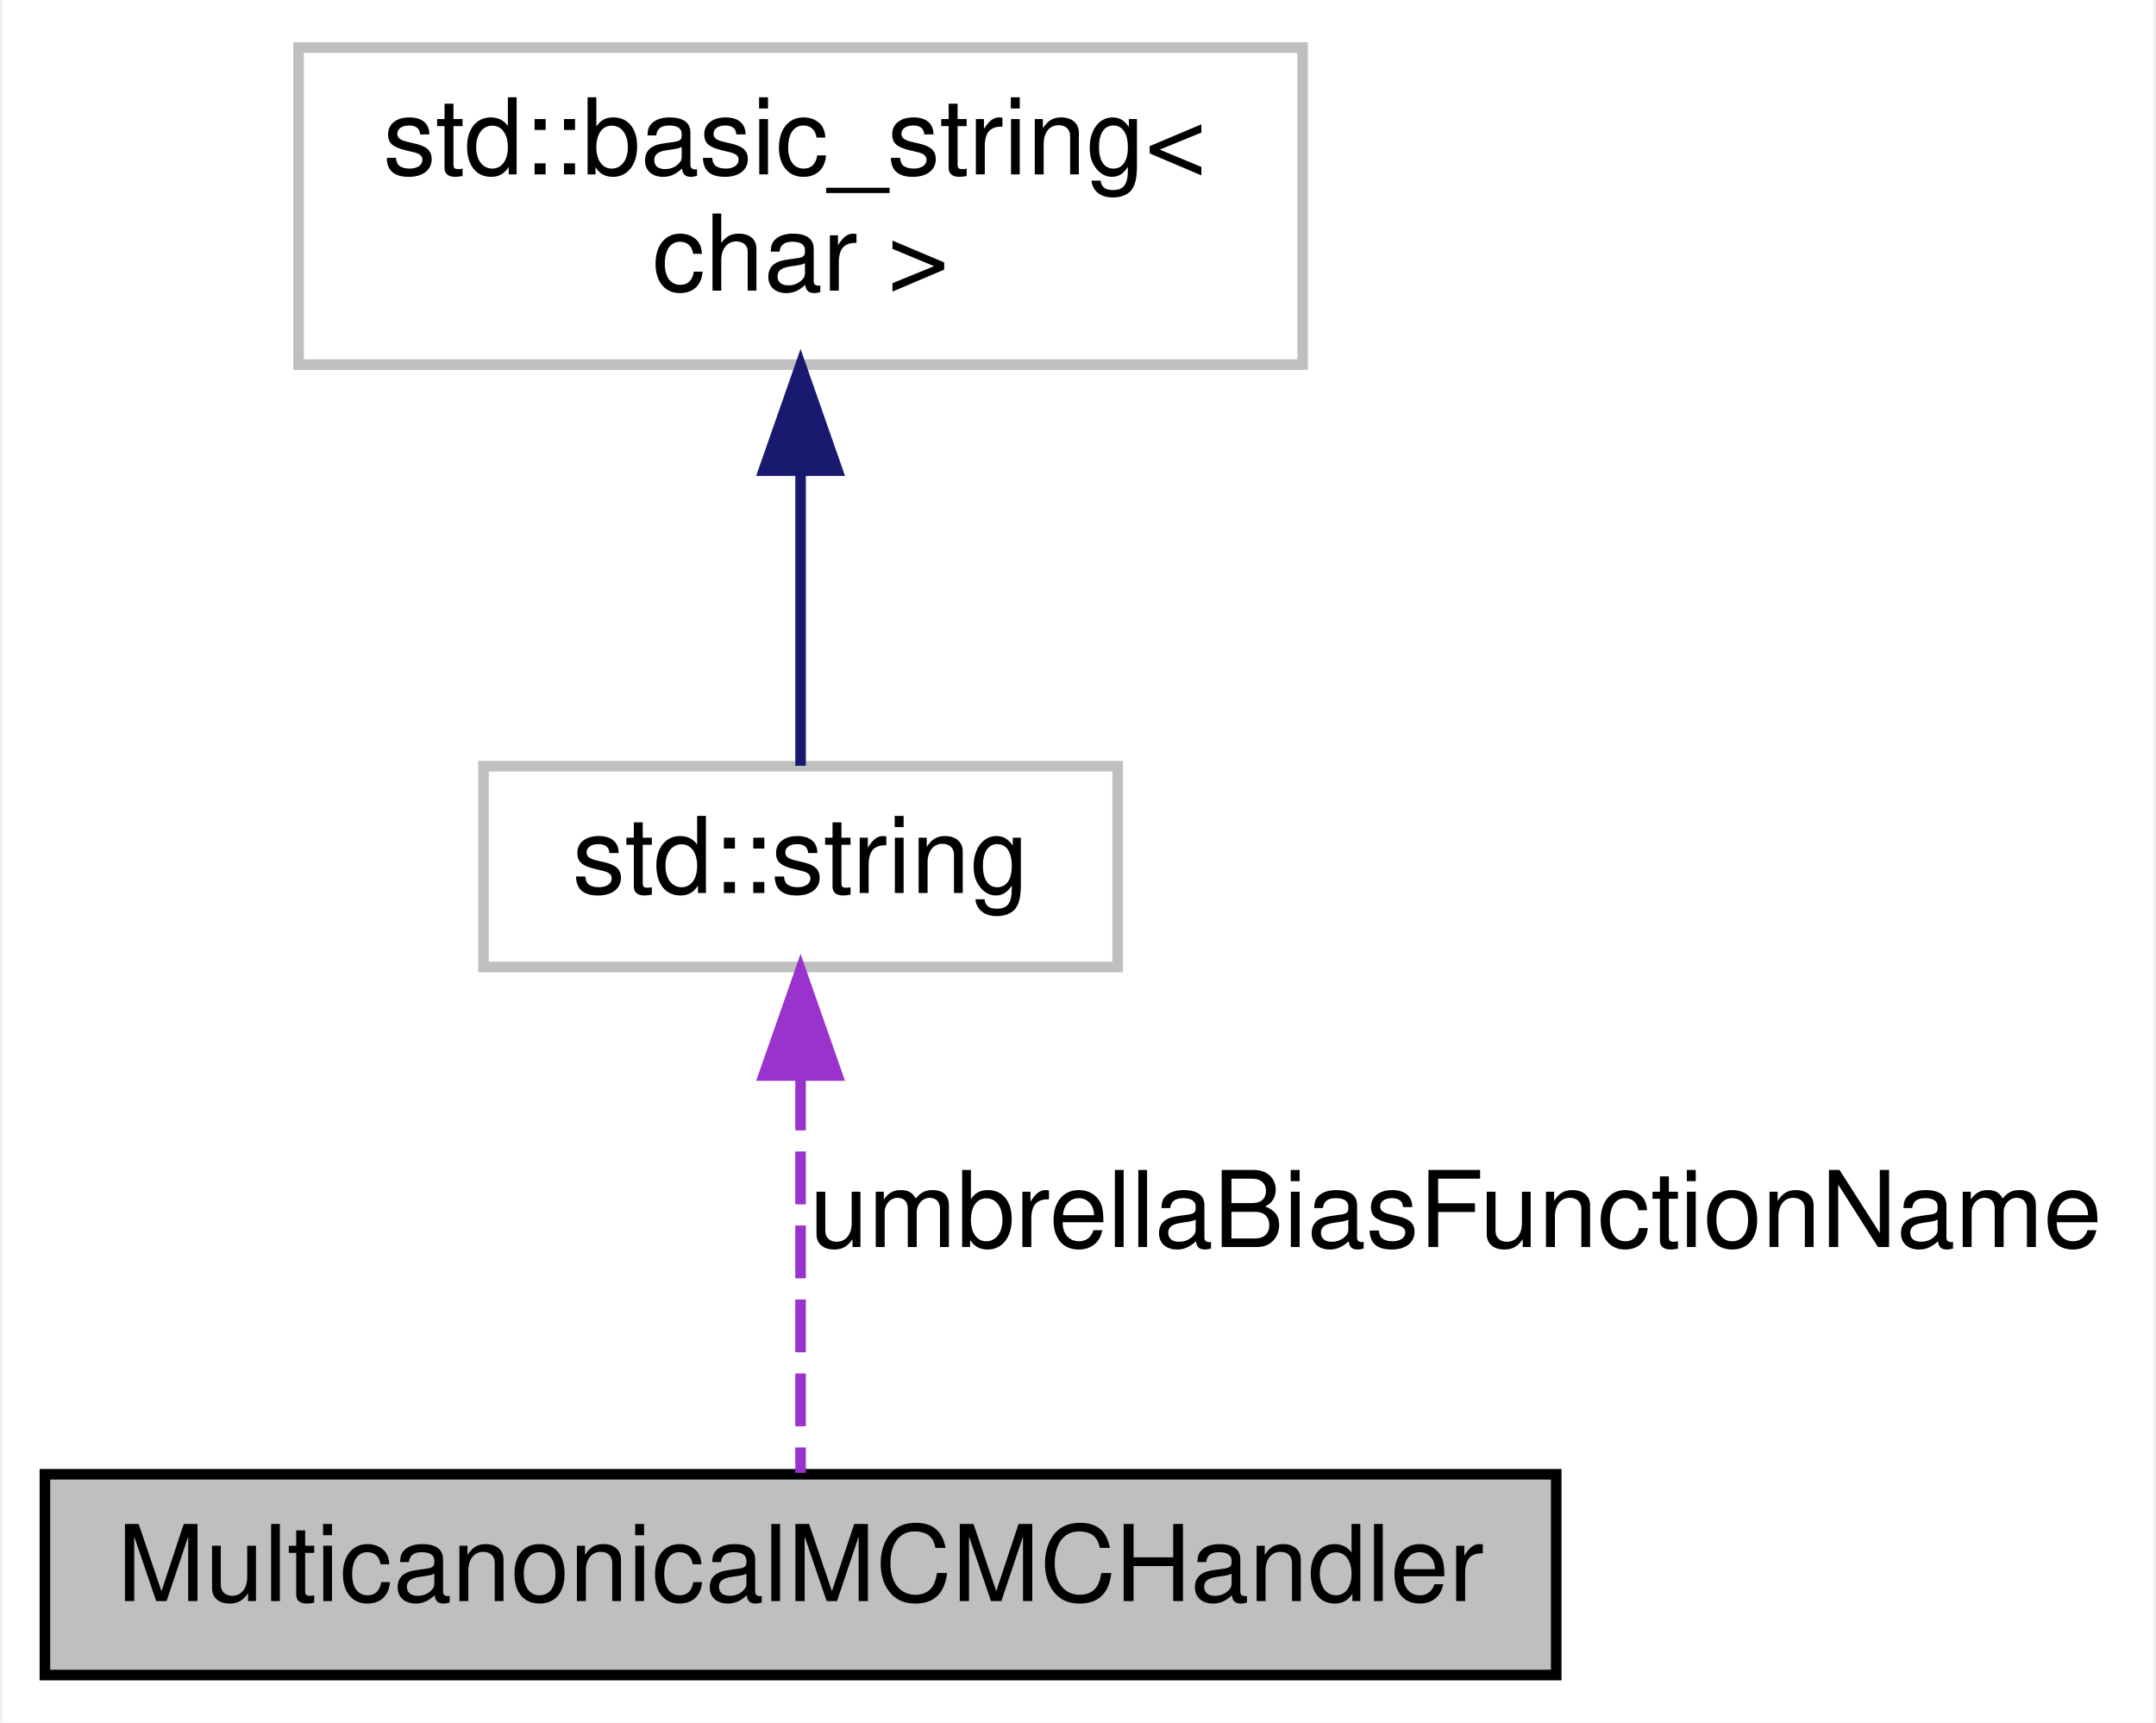
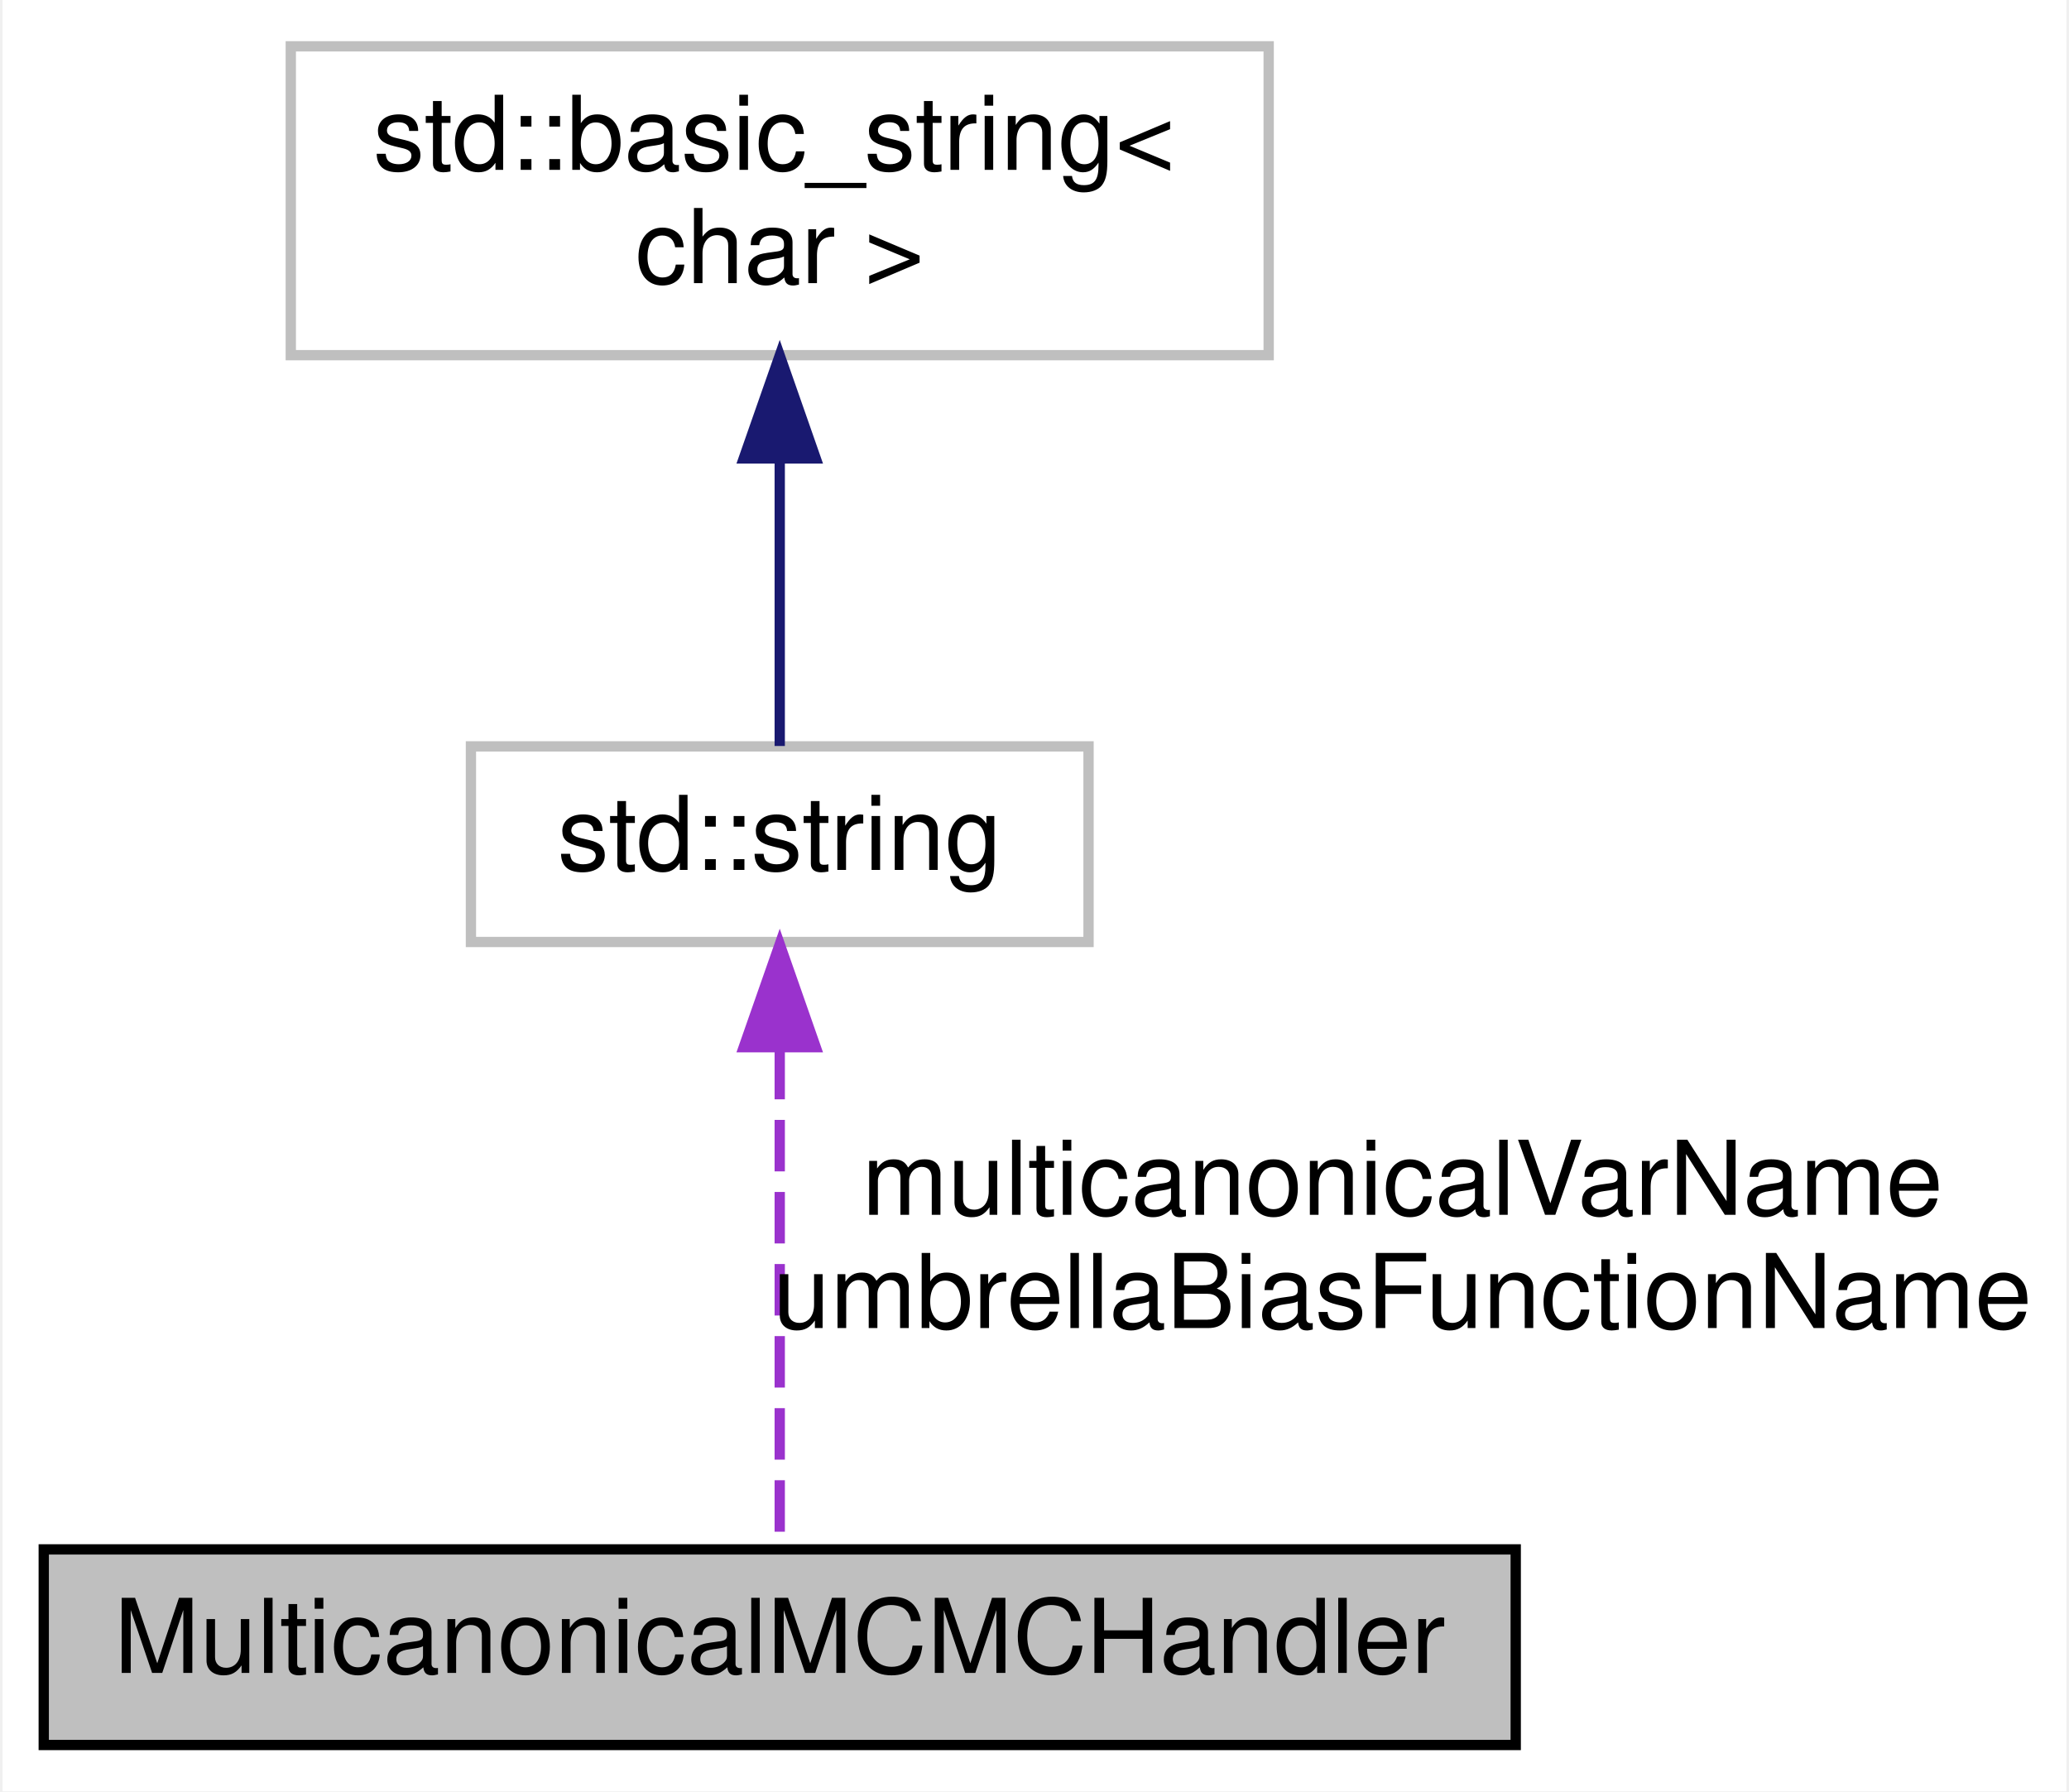
- <svg xmlns="http://www.w3.org/2000/svg" xmlns:xlink="http://www.w3.org/1999/xlink" width="204pt" height="163pt" viewBox="0.00 0.00 203.50 163.00">
-   <g id="graph0" class="graph" transform="scale(1 1) rotate(0) translate(4 159)">
-     <polygon fill="white" stroke="transparent" points="-4,4 -4,-159 199.5,-159 199.5,4 -4,4" />
+ <svg xmlns="http://www.w3.org/2000/svg" xmlns:xlink="http://www.w3.org/1999/xlink" width="201pt" height="174pt" viewBox="0.00 0.00 200.50 174.00">
+   <g id="graph0" class="graph" transform="scale(1 1) rotate(0) translate(4 170)">
+     <polygon fill="white" stroke="transparent" points="-4,4 -4,-170 196.5,-170 196.5,4 -4,4" />
    <g id="node1" class="node">
      <g id="a_node1">
        <a xlink:title="Helper class for configuring and evaluating multicanonical umbrella weights.">
          <polygon fill="#bfbfbf" stroke="black" points="0,-0.5 0,-19.5 143,-19.5 143,-0.5 0,-0.5" />
          <text text-anchor="middle" x="71.5" y="-7.5" font-family="Helvetica" font-size="10.00">MulticanonicalMCMCHandler</text>
        </a>
      </g>
    </g>
    <g id="node2" class="node">
      <g id="a_node2">
        <a xlink:title=" ">
-           <polygon fill="white" stroke="#bfbfbf" points="41.5,-67.5 41.5,-86.5 101.5,-86.5 101.5,-67.5 41.5,-67.5" />
-           <text text-anchor="middle" x="71.5" y="-74.5" font-family="Helvetica" font-size="10.00">std::string</text>
+           <polygon fill="white" stroke="#bfbfbf" points="41.5,-78.5 41.5,-97.5 101.5,-97.5 101.5,-78.5 41.5,-78.5" />
+           <text text-anchor="middle" x="71.5" y="-85.5" font-family="Helvetica" font-size="10.00">std::string</text>
        </a>
      </g>
    </g>
    <g id="edge1" class="edge">
-       <path fill="none" stroke="#9a32cd" stroke-dasharray="5,2" d="M71.5,-57.04C71.5,-44.67 71.5,-29.12 71.5,-19.63" />
-       <polygon fill="#9a32cd" stroke="#9a32cd" points="68,-57.23 71.5,-67.23 75,-57.23 68,-57.23" />
-       <text text-anchor="middle" x="133.5" y="-41" font-family="Helvetica" font-size="10.00"> umbrellaBiasFunctionName</text>
+       <path fill="none" stroke="#9a32cd" stroke-dasharray="5,2" d="M71.5,-68.22C71.5,-52.7 71.5,-31.36 71.5,-19.62" />
+       <polygon fill="#9a32cd" stroke="#9a32cd" points="68,-68.28 71.5,-78.28 75,-68.28 68,-68.28" />
+       <text text-anchor="middle" x="132" y="-52" font-family="Helvetica" font-size="10.00"> multicanonicalVarName</text>
+       <text text-anchor="middle" x="132" y="-41" font-family="Helvetica" font-size="10.00">umbrellaBiasFunctionName</text>
    </g>
    <g id="node3" class="node">
      <g id="a_node3">
        <a xlink:title=" ">
-           <polygon fill="white" stroke="#bfbfbf" points="24,-124.5 24,-154.5 119,-154.5 119,-124.5 24,-124.5" />
-           <text text-anchor="start" x="32" y="-142.5" font-family="Helvetica" font-size="10.00">std::basic_string&lt;</text>
-           <text text-anchor="middle" x="71.5" y="-131.5" font-family="Helvetica" font-size="10.00"> char &gt;</text>
+           <polygon fill="white" stroke="#bfbfbf" points="24,-135.5 24,-165.5 119,-165.5 119,-135.5 24,-135.5" />
+           <text text-anchor="start" x="32" y="-153.5" font-family="Helvetica" font-size="10.00">std::basic_string&lt;</text>
+           <text text-anchor="middle" x="71.5" y="-142.5" font-family="Helvetica" font-size="10.00"> char &gt;</text>
        </a>
      </g>
    </g>
    <g id="edge2" class="edge">
-       <path fill="none" stroke="midnightblue" d="M71.5,-114.35C71.5,-104.51 71.5,-93.78 71.5,-86.54" />
-       <polygon fill="midnightblue" stroke="midnightblue" points="68,-114.47 71.5,-124.47 75,-114.47 68,-114.47" />
+       <path fill="none" stroke="midnightblue" d="M71.5,-125.35C71.5,-115.51 71.5,-104.78 71.5,-97.54" />
+       <polygon fill="midnightblue" stroke="midnightblue" points="68,-125.47 71.5,-135.47 75,-125.47 68,-125.47" />
    </g>
  </g>
</svg>
